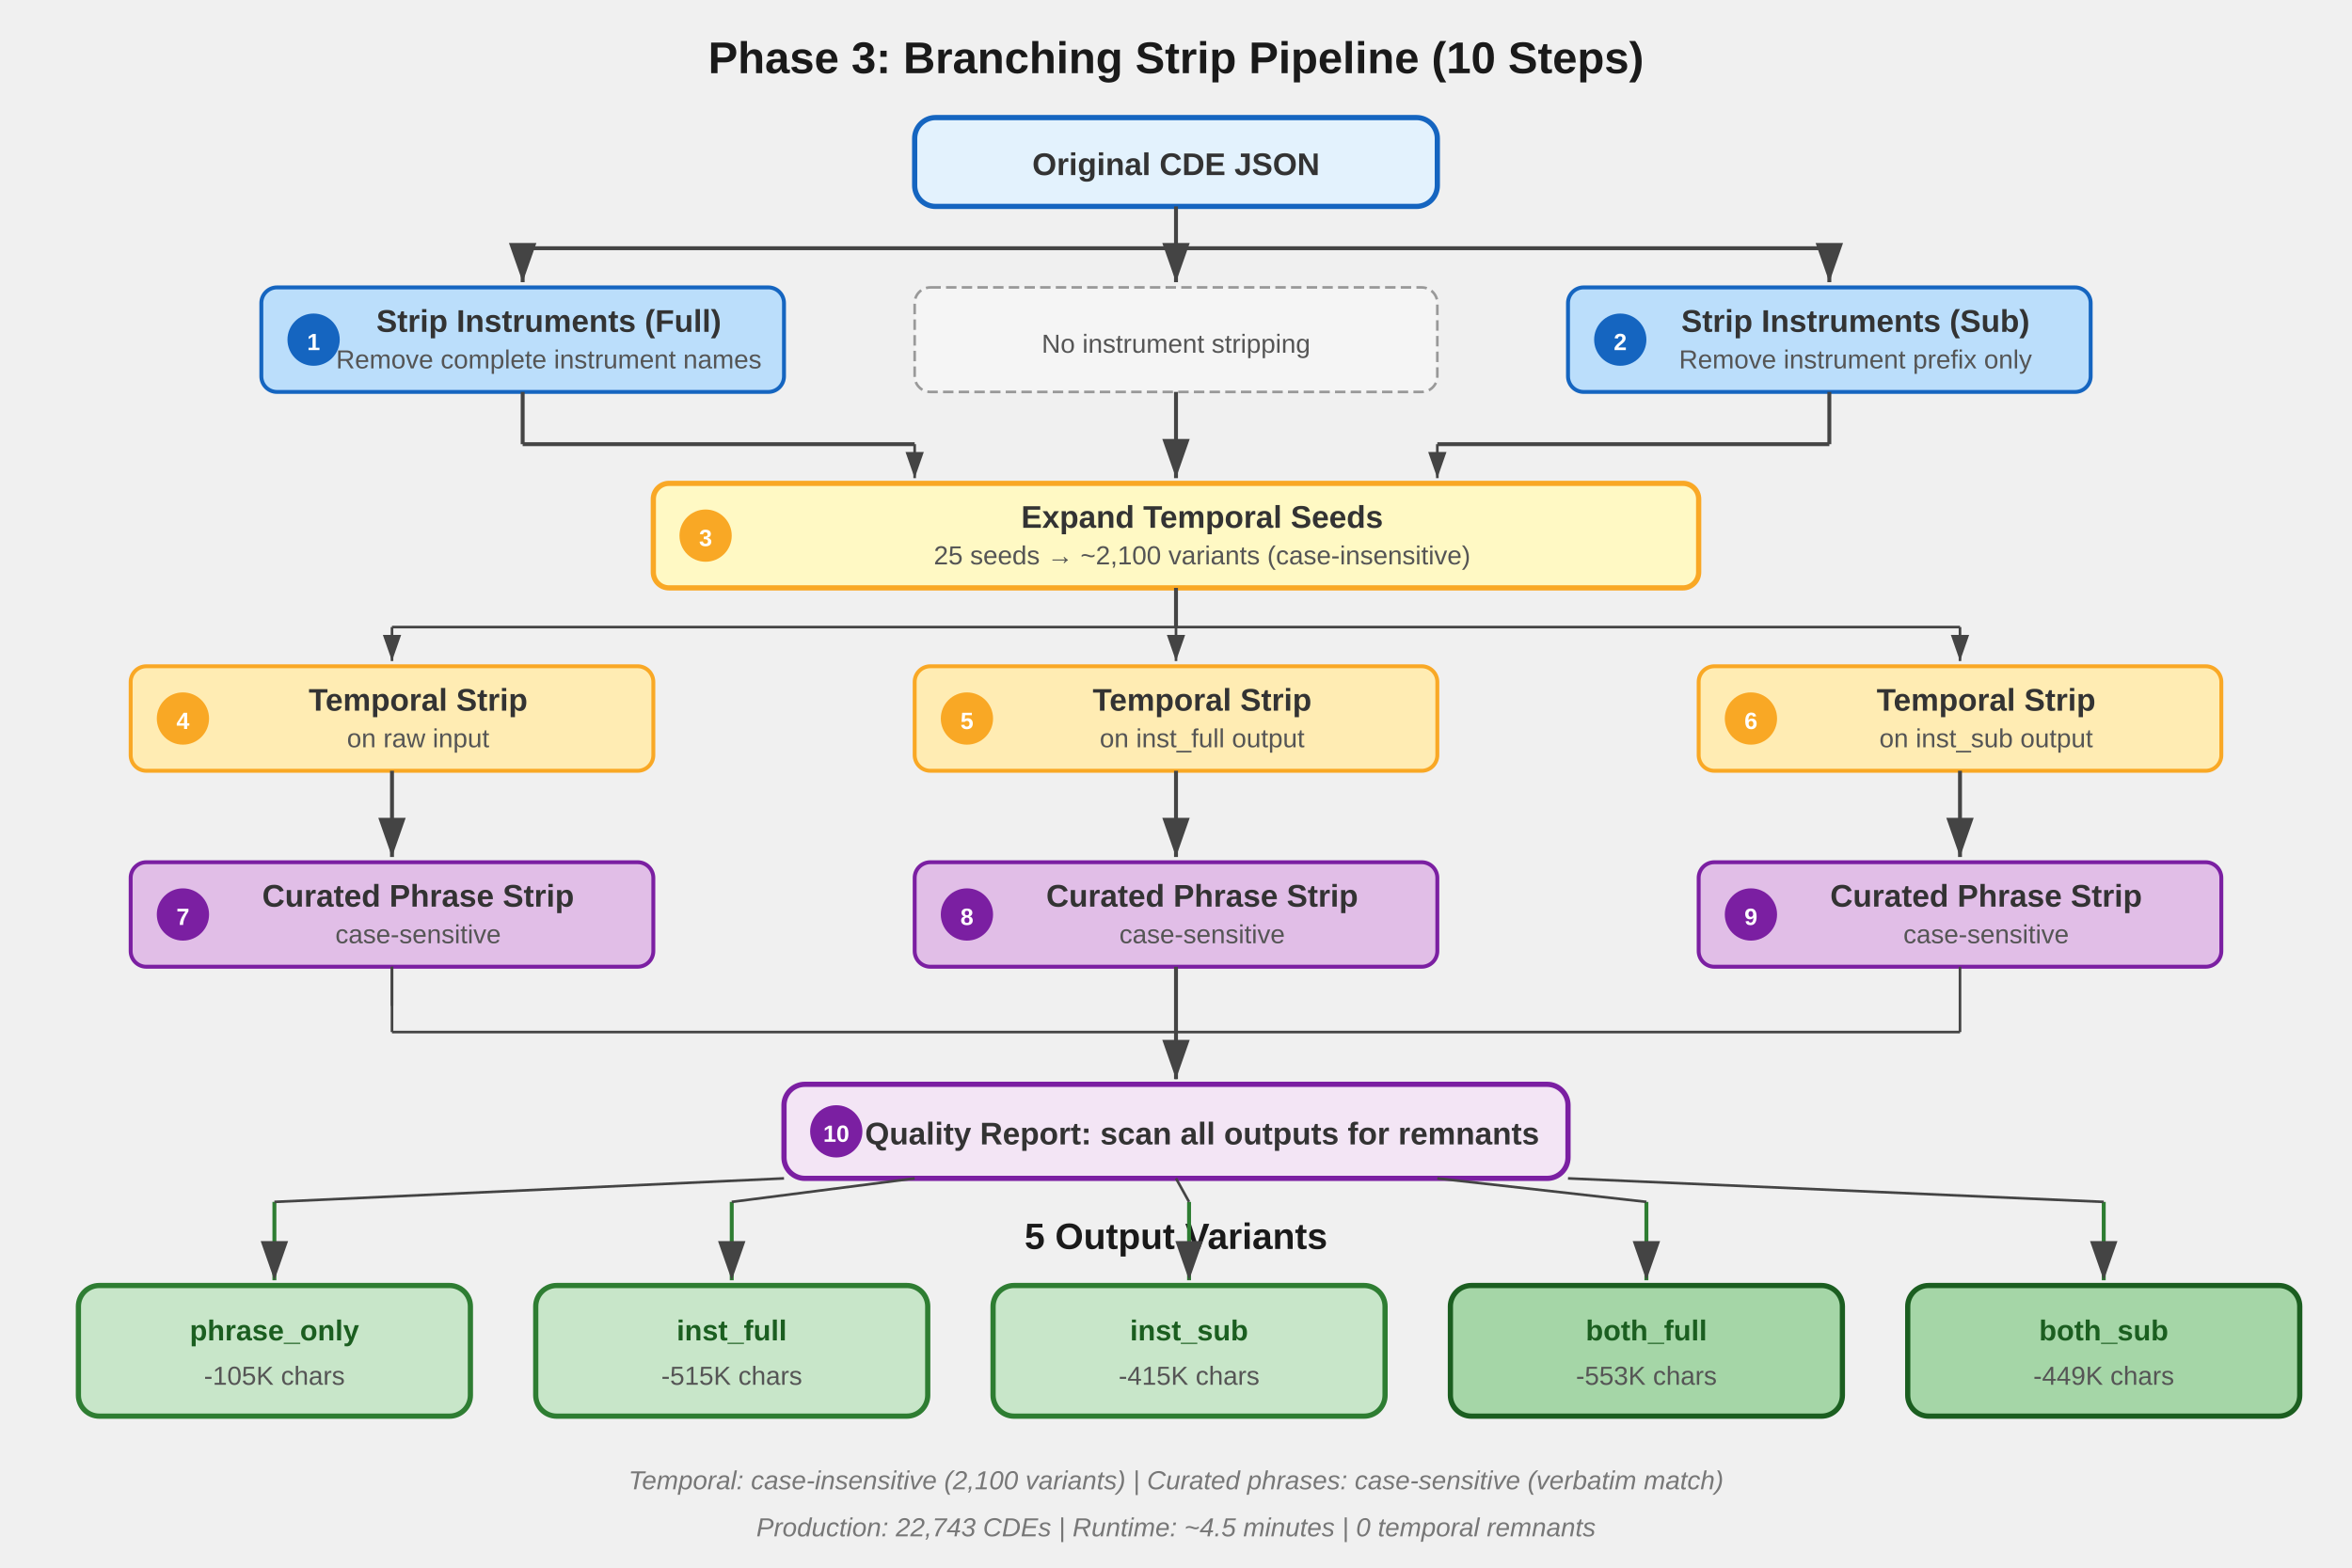
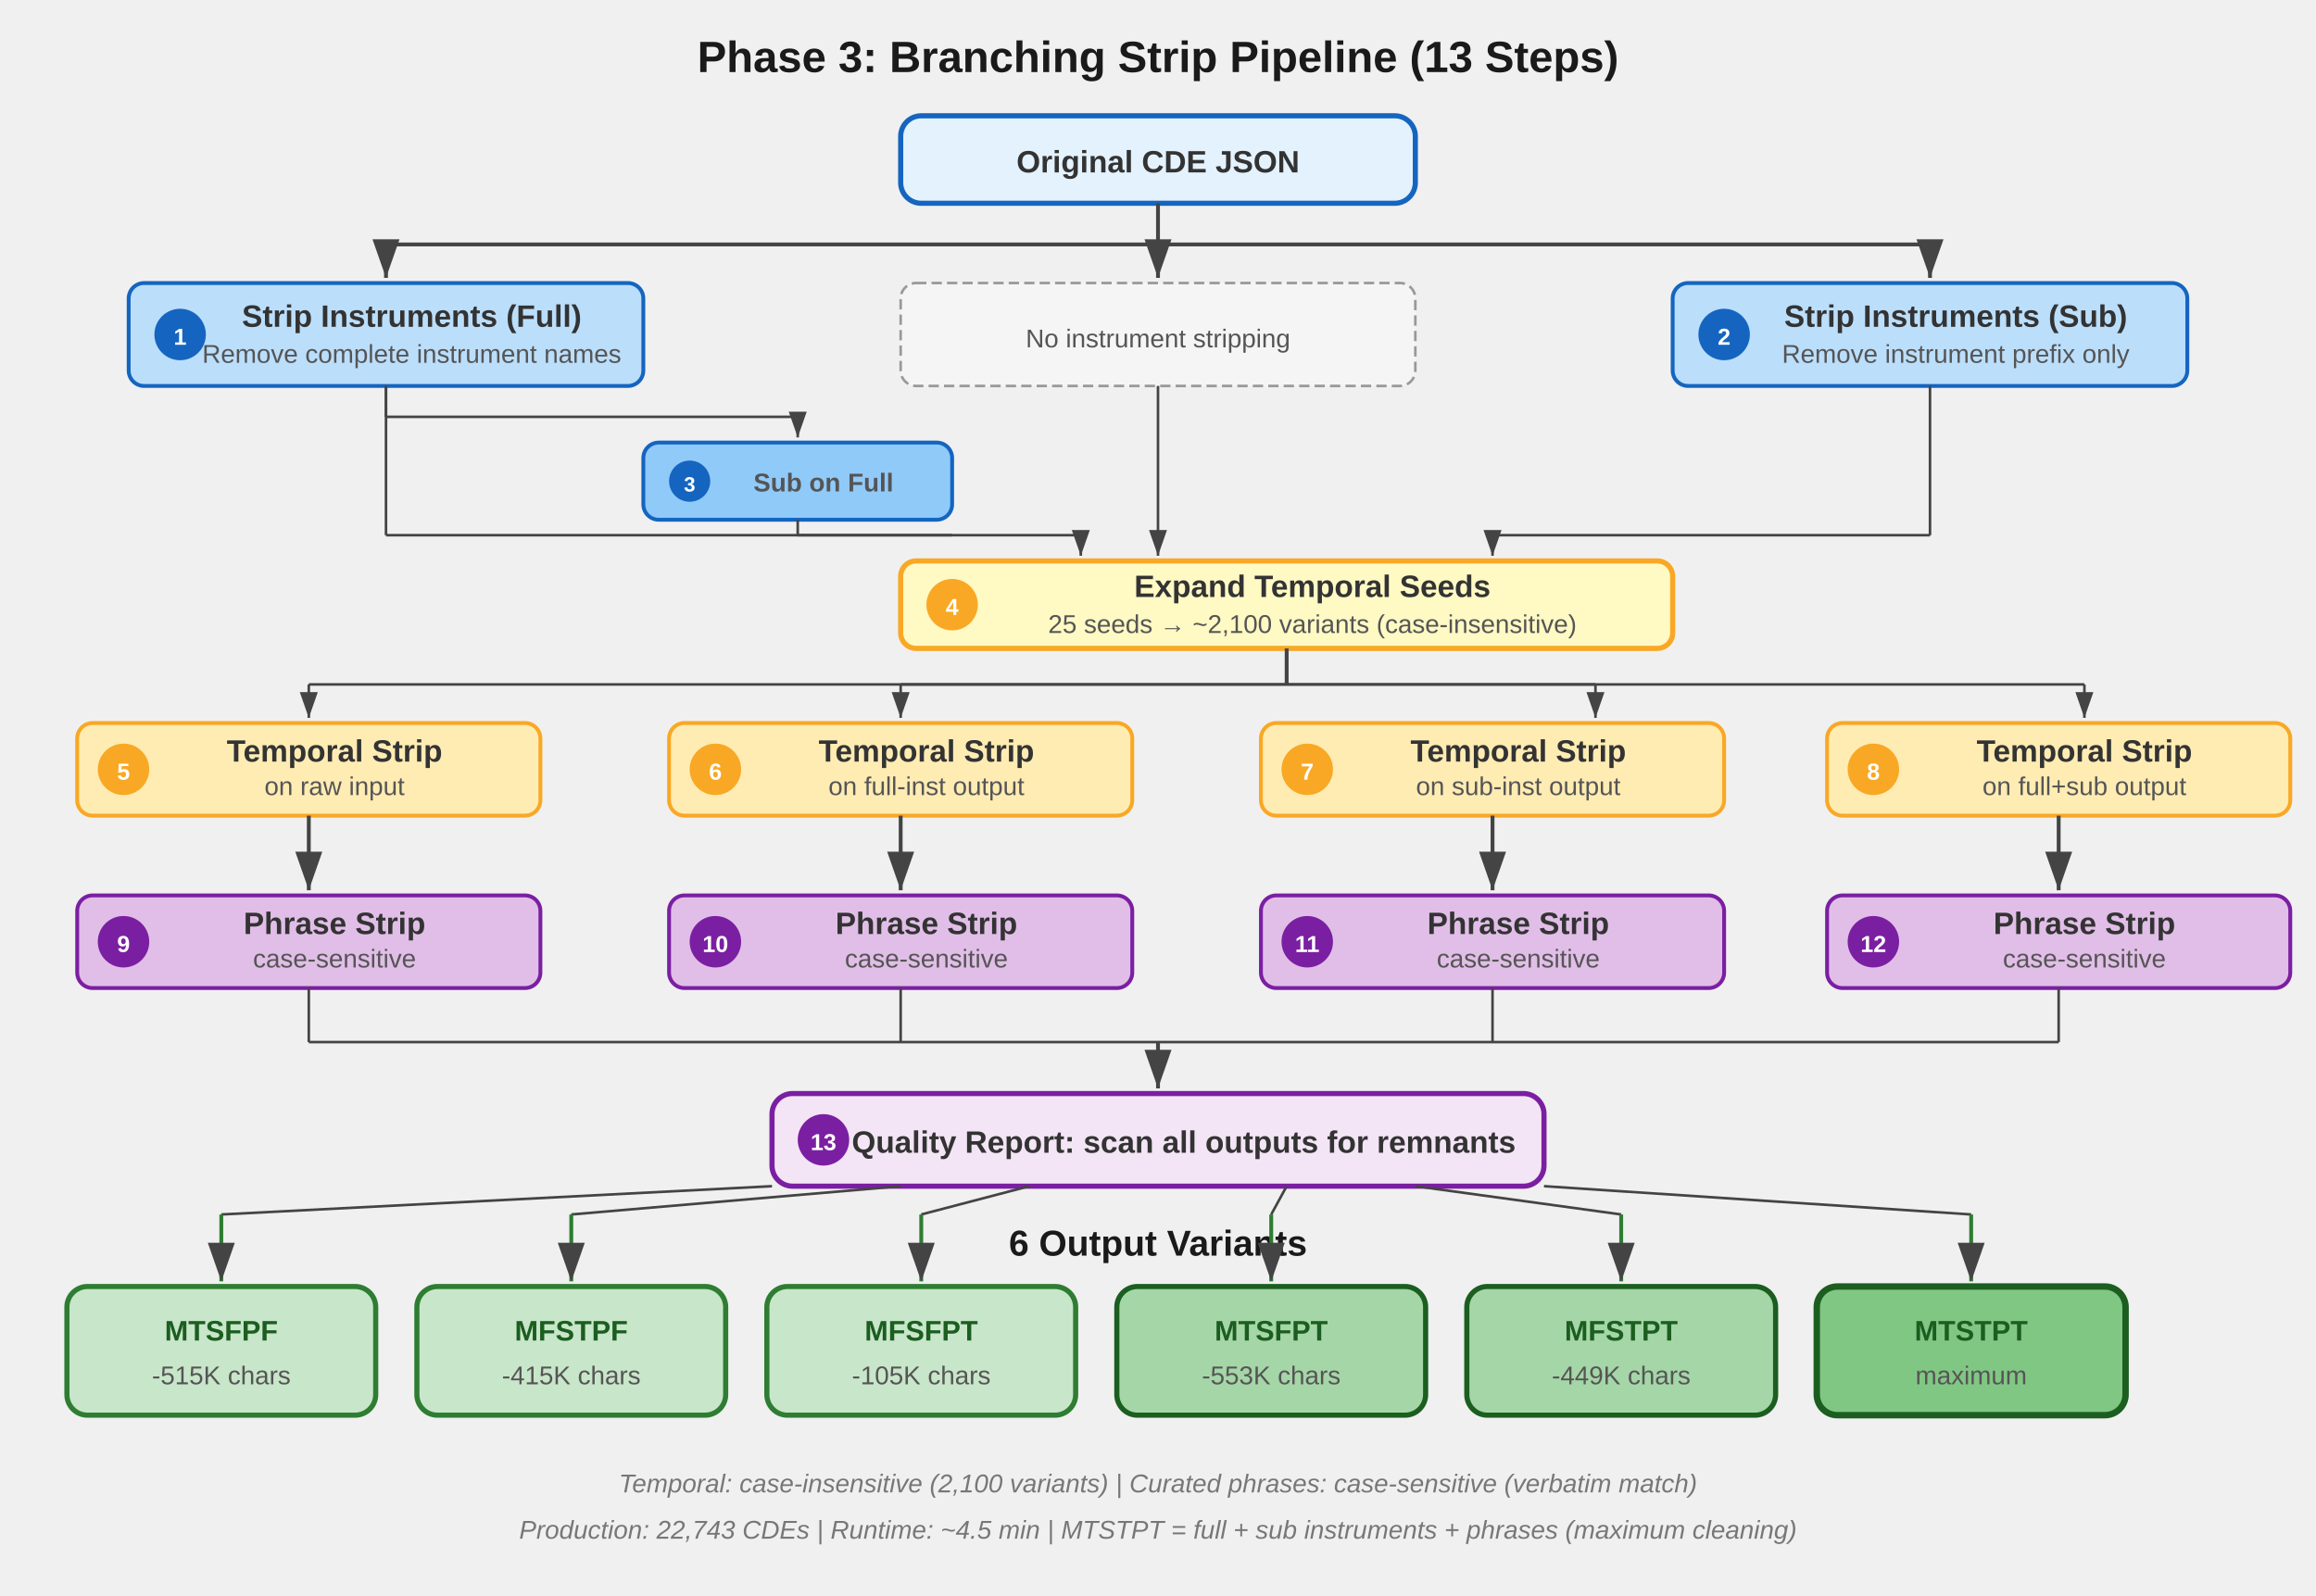
- <svg xmlns="http://www.w3.org/2000/svg" viewBox="0 0 900 600" width="900" height="600">
+ <svg xmlns="http://www.w3.org/2000/svg" viewBox="0 0 900 620" width="900" height="620">
  <defs>
    <marker id="arr" markerWidth="10" markerHeight="7" refX="10" refY="3.5" orient="auto">
      <polygon points="0 0, 10 3.5, 0 7" fill="#444" />
    </marker>
    <style>
      text { font-family: 'Segoe UI', 'Helvetica Neue', Arial, sans-serif; }
      .title { font-size: 17px; font-weight: 700; fill: #1a1a1a; }
      .box-label { font-size: 12px; fill: #333; font-weight: 600; }
      .box-detail { font-size: 10px; fill: #555; }
      .output-label { font-size: 11px; fill: #1b5e20; font-weight: 700; }
      .output-detail { font-size: 10px; fill: #555; }
      .step-num { font-size: 9px; fill: #fff; font-weight: 700; }
      .note { font-size: 10px; fill: #777; font-style: italic; }
    </style>
  </defs>
-   <text x="450" y="28" text-anchor="middle" class="title">Phase 3: Branching Strip Pipeline (10 Steps)</text>
+   <text x="450" y="28" text-anchor="middle" class="title">Phase 3: Branching Strip Pipeline (13 Steps)</text>
  <rect x="350" y="45" width="200" height="34" rx="8" fill="#e3f2fd" stroke="#1565c0" stroke-width="2" />
  <text x="450" y="67" text-anchor="middle" class="box-label">Original CDE JSON</text>
  <line x1="450" y1="79" x2="450" y2="95" stroke="#444" stroke-width="1.5" />
-   <line x1="450" y1="95" x2="200" y2="95" stroke="#444" stroke-width="1.5" />
-   <line x1="450" y1="95" x2="700" y2="95" stroke="#444" stroke-width="1.5" />
-   <line x1="200" y1="95" x2="200" y2="108" stroke="#444" stroke-width="1.5" marker-end="url(#arr)" />
-   <line x1="700" y1="95" x2="700" y2="108" stroke="#444" stroke-width="1.5" marker-end="url(#arr)" />
+   <line x1="450" y1="95" x2="150" y2="95" stroke="#444" stroke-width="1.5" />
+   <line x1="450" y1="95" x2="750" y2="95" stroke="#444" stroke-width="1.5" />
+   <line x1="150" y1="95" x2="150" y2="108" stroke="#444" stroke-width="1.5" marker-end="url(#arr)" />
+   <line x1="750" y1="95" x2="750" y2="108" stroke="#444" stroke-width="1.5" marker-end="url(#arr)" />
  <line x1="450" y1="95" x2="450" y2="108" stroke="#444" stroke-width="1.5" marker-end="url(#arr)" />
-   <rect x="100" y="110" width="200" height="40" rx="6" fill="#bbdefb" stroke="#1565c0" stroke-width="1.5" />
-   <circle cx="120" cy="130" r="10" fill="#1565c0" />
-   <text x="120" y="134" text-anchor="middle" class="step-num">1</text>
-   <text x="210" y="127" text-anchor="middle" class="box-label">Strip Instruments (Full)</text>
-   <text x="210" y="141" text-anchor="middle" class="box-detail">Remove complete instrument names</text>
-   <rect x="600" y="110" width="200" height="40" rx="6" fill="#bbdefb" stroke="#1565c0" stroke-width="1.5" />
-   <circle cx="620" cy="130" r="10" fill="#1565c0" />
-   <text x="620" y="134" text-anchor="middle" class="step-num">2</text>
-   <text x="710" y="127" text-anchor="middle" class="box-label">Strip Instruments (Sub)</text>
-   <text x="710" y="141" text-anchor="middle" class="box-detail">Remove instrument prefix only</text>
+   <rect x="50" y="110" width="200" height="40" rx="6" fill="#bbdefb" stroke="#1565c0" stroke-width="1.5" />
+   <circle cx="70" cy="130" r="10" fill="#1565c0" />
+   <text x="70" y="134" text-anchor="middle" class="step-num">1</text>
+   <text x="160" y="127" text-anchor="middle" class="box-label">Strip Instruments (Full)</text>
+   <text x="160" y="141" text-anchor="middle" class="box-detail">Remove complete instrument names</text>
+   <rect x="650" y="110" width="200" height="40" rx="6" fill="#bbdefb" stroke="#1565c0" stroke-width="1.5" />
+   <circle cx="670" cy="130" r="10" fill="#1565c0" />
+   <text x="670" y="134" text-anchor="middle" class="step-num">2</text>
+   <text x="760" y="127" text-anchor="middle" class="box-label">Strip Instruments (Sub)</text>
+   <text x="760" y="141" text-anchor="middle" class="box-detail">Remove instrument prefix only</text>
  <rect x="350" y="110" width="200" height="40" rx="6" fill="#f5f5f5" stroke="#999" stroke-width="1" stroke-dasharray="4,2" />
  <text x="450" y="135" text-anchor="middle" class="box-detail">No instrument stripping</text>
-   <rect x="250" y="185" width="400" height="40" rx="6" fill="#fff9c4" stroke="#f9a825" stroke-width="2" />
-   <circle cx="270" cy="205" r="10" fill="#f9a825" />
-   <text x="270" y="209" text-anchor="middle" class="step-num">3</text>
-   <text x="460" y="202" text-anchor="middle" class="box-label">Expand Temporal Seeds</text>
-   <text x="460" y="216" text-anchor="middle" class="box-detail">25 seeds → ~2,100 variants (case-insensitive)</text>
-   <line x1="200" y1="150" x2="200" y2="170" stroke="#444" stroke-width="1.5" />
-   <line x1="200" y1="170" x2="350" y2="170" stroke="#444" stroke-width="1.5" />
-   <line x1="450" y1="150" x2="450" y2="183" stroke="#444" stroke-width="1.5" marker-end="url(#arr)" />
-   <line x1="700" y1="150" x2="700" y2="170" stroke="#444" stroke-width="1.5" />
-   <line x1="700" y1="170" x2="550" y2="170" stroke="#444" stroke-width="1.5" />
-   <line x1="350" y1="170" x2="350" y2="183" stroke="#444" stroke-width="1" marker-end="url(#arr)" />
-   <line x1="550" y1="170" x2="550" y2="183" stroke="#444" stroke-width="1" marker-end="url(#arr)" />
-   <line x1="450" y1="225" x2="450" y2="240" stroke="#444" stroke-width="1.5" />
-   <line x1="450" y1="240" x2="150" y2="240" stroke="#444" stroke-width="1" />
-   <line x1="450" y1="240" x2="750" y2="240" stroke="#444" stroke-width="1" />
-   <line x1="150" y1="240" x2="150" y2="253" stroke="#444" stroke-width="1" marker-end="url(#arr)" />
-   <line x1="450" y1="240" x2="450" y2="253" stroke="#444" stroke-width="1" marker-end="url(#arr)" />
-   <line x1="750" y1="240" x2="750" y2="253" stroke="#444" stroke-width="1" marker-end="url(#arr)" />
-   <rect x="50" y="255" width="200" height="40" rx="6" fill="#ffecb3" stroke="#f9a825" stroke-width="1.5" />
-   <circle cx="70" cy="275" r="10" fill="#f9a825" />
-   <text x="70" y="279" text-anchor="middle" class="step-num">4</text>
-   <text x="160" y="272" text-anchor="middle" class="box-label">Temporal Strip</text>
-   <text x="160" y="286" text-anchor="middle" class="box-detail">on raw input</text>
-   <rect x="350" y="255" width="200" height="40" rx="6" fill="#ffecb3" stroke="#f9a825" stroke-width="1.5" />
-   <circle cx="370" cy="275" r="10" fill="#f9a825" />
-   <text x="370" y="279" text-anchor="middle" class="step-num">5</text>
-   <text x="460" y="272" text-anchor="middle" class="box-label">Temporal Strip</text>
-   <text x="460" y="286" text-anchor="middle" class="box-detail">on inst_full output</text>
-   <rect x="650" y="255" width="200" height="40" rx="6" fill="#ffecb3" stroke="#f9a825" stroke-width="1.5" />
-   <circle cx="670" cy="275" r="10" fill="#f9a825" />
-   <text x="670" y="279" text-anchor="middle" class="step-num">6</text>
-   <text x="760" y="272" text-anchor="middle" class="box-label">Temporal Strip</text>
-   <text x="760" y="286" text-anchor="middle" class="box-detail">on inst_sub output</text>
-   <line x1="150" y1="295" x2="150" y2="328" stroke="#444" stroke-width="1.5" marker-end="url(#arr)" />
-   <line x1="450" y1="295" x2="450" y2="328" stroke="#444" stroke-width="1.5" marker-end="url(#arr)" />
-   <line x1="750" y1="295" x2="750" y2="328" stroke="#444" stroke-width="1.5" marker-end="url(#arr)" />
-   <rect x="50" y="330" width="200" height="40" rx="6" fill="#e1bee7" stroke="#7b1fa2" stroke-width="1.5" />
-   <circle cx="70" cy="350" r="10" fill="#7b1fa2" />
-   <text x="70" y="354" text-anchor="middle" class="step-num">7</text>
-   <text x="160" y="347" text-anchor="middle" class="box-label">Curated Phrase Strip</text>
-   <text x="160" y="361" text-anchor="middle" class="box-detail">case-sensitive</text>
-   <rect x="350" y="330" width="200" height="40" rx="6" fill="#e1bee7" stroke="#7b1fa2" stroke-width="1.5" />
-   <circle cx="370" cy="350" r="10" fill="#7b1fa2" />
-   <text x="370" y="354" text-anchor="middle" class="step-num">8</text>
-   <text x="460" y="347" text-anchor="middle" class="box-label">Curated Phrase Strip</text>
-   <text x="460" y="361" text-anchor="middle" class="box-detail">case-sensitive</text>
-   <rect x="650" y="330" width="200" height="40" rx="6" fill="#e1bee7" stroke="#7b1fa2" stroke-width="1.5" />
-   <circle cx="670" cy="350" r="10" fill="#7b1fa2" />
-   <text x="670" y="354" text-anchor="middle" class="step-num">9</text>
-   <text x="760" y="347" text-anchor="middle" class="box-label">Curated Phrase Strip</text>
-   <text x="760" y="361" text-anchor="middle" class="box-detail">case-sensitive</text>
-   <rect x="300" y="415" width="300" height="36" rx="8" fill="#f3e5f5" stroke="#7b1fa2" stroke-width="2" />
-   <circle cx="320" cy="433" r="10" fill="#7b1fa2" />
-   <text x="320" y="437" text-anchor="middle" class="step-num">10</text>
-   <text x="460" y="438" text-anchor="middle" class="box-label">Quality Report: scan all outputs for remnants</text>
-   <line x1="150" y1="370" x2="150" y2="395" stroke="#444" stroke-width="1" />
-   <line x1="450" y1="370" x2="450" y2="413" stroke="#444" stroke-width="1.5" marker-end="url(#arr)" />
-   <line x1="750" y1="370" x2="750" y2="395" stroke="#444" stroke-width="1" />
-   <line x1="150" y1="395" x2="750" y2="395" stroke="#444" stroke-width="1" />
-   <line x1="450" y1="395" x2="450" y2="413" stroke="#444" stroke-width="1" />
-   <text x="450" y="478" text-anchor="middle" class="title" style="font-size:14px;">5 Output Variants</text>
-   <rect x="30" y="492" width="150" height="50" rx="8" fill="#c8e6c9" stroke="#2e7d32" stroke-width="2" />
-   <text x="105" y="513" text-anchor="middle" class="output-label">phrase_only</text>
-   <text x="105" y="530" text-anchor="middle" class="output-detail">-105K chars</text>
-   <rect x="205" y="492" width="150" height="50" rx="8" fill="#c8e6c9" stroke="#2e7d32" stroke-width="2" />
-   <text x="280" y="513" text-anchor="middle" class="output-label">inst_full</text>
-   <text x="280" y="530" text-anchor="middle" class="output-detail">-515K chars</text>
-   <rect x="380" y="492" width="150" height="50" rx="8" fill="#c8e6c9" stroke="#2e7d32" stroke-width="2" />
-   <text x="455" y="513" text-anchor="middle" class="output-label">inst_sub</text>
-   <text x="455" y="530" text-anchor="middle" class="output-detail">-415K chars</text>
-   <rect x="555" y="492" width="150" height="50" rx="8" fill="#a5d6a7" stroke="#1b5e20" stroke-width="2" />
-   <text x="630" y="513" text-anchor="middle" class="output-label">both_full</text>
-   <text x="630" y="530" text-anchor="middle" class="output-detail">-553K chars</text>
-   <rect x="730" y="492" width="150" height="50" rx="8" fill="#a5d6a7" stroke="#1b5e20" stroke-width="2" />
-   <text x="805" y="513" text-anchor="middle" class="output-label">both_sub</text>
-   <text x="805" y="530" text-anchor="middle" class="output-detail">-449K chars</text>
-   <line x1="150" y1="370" x2="150" y2="385" stroke="#444" stroke-width="1" />
-   <line x1="105" y1="460" x2="105" y2="490" stroke="#2e7d32" stroke-width="1.5" marker-end="url(#arr)" />
-   <line x1="280" y1="460" x2="280" y2="490" stroke="#2e7d32" stroke-width="1.5" marker-end="url(#arr)" />
-   <line x1="455" y1="460" x2="455" y2="490" stroke="#2e7d32" stroke-width="1.5" marker-end="url(#arr)" />
-   <line x1="630" y1="460" x2="630" y2="490" stroke="#2e7d32" stroke-width="1.5" marker-end="url(#arr)" />
-   <line x1="805" y1="460" x2="805" y2="490" stroke="#2e7d32" stroke-width="1.5" marker-end="url(#arr)" />
-   <line x1="300" y1="451" x2="105" y2="460" stroke="#444" stroke-width="1" />
-   <line x1="350" y1="451" x2="280" y2="460" stroke="#444" stroke-width="1" />
-   <line x1="450" y1="451" x2="455" y2="460" stroke="#444" stroke-width="1" />
-   <line x1="550" y1="451" x2="630" y2="460" stroke="#444" stroke-width="1" />
-   <line x1="600" y1="451" x2="805" y2="460" stroke="#444" stroke-width="1" />
-   <text x="450" y="570" text-anchor="middle" class="note">Temporal: case-insensitive (2,100 variants)  |  Curated phrases: case-sensitive (verbatim match)</text>
-   <text x="450" y="588" text-anchor="middle" class="note">Production: 22,743 CDEs  |  Runtime: ~4.5 minutes  |  0 temporal remnants</text>
+   <line x1="150" y1="150" x2="150" y2="162" stroke="#444" stroke-width="1" />
+   <line x1="150" y1="162" x2="310" y2="162" stroke="#444" stroke-width="1" />
+   <line x1="310" y1="162" x2="310" y2="170" stroke="#444" stroke-width="1" marker-end="url(#arr)" />
+   <rect x="250" y="172" width="120" height="30" rx="6" fill="#90caf9" stroke="#1565c0" stroke-width="1.5" />
+   <circle cx="268" cy="187" r="8" fill="#1565c0" />
+   <text x="268" y="191" text-anchor="middle" class="step-num" style="font-size:8px;">3</text>
+   <text x="320" y="191" text-anchor="middle" class="box-detail" style="font-weight:600;">Sub on Full</text>
+   <rect x="350" y="218" width="300" height="34" rx="6" fill="#fff9c4" stroke="#f9a825" stroke-width="2" />
+   <circle cx="370" cy="235" r="10" fill="#f9a825" />
+   <text x="370" y="239" text-anchor="middle" class="step-num">4</text>
+   <text x="510" y="232" text-anchor="middle" class="box-label">Expand Temporal Seeds</text>
+   <text x="510" y="246" text-anchor="middle" class="box-detail">25 seeds → ~2,100 variants (case-insensitive)</text>
+   <line x1="150" y1="150" x2="150" y2="208" stroke="#444" stroke-width="1" />
+   <line x1="150" y1="208" x2="420" y2="208" stroke="#444" stroke-width="1" />
+   <line x1="420" y1="208" x2="420" y2="216" stroke="#444" stroke-width="1" marker-end="url(#arr)" />
+   <line x1="450" y1="150" x2="450" y2="208" stroke="#444" stroke-width="1" />
+   <line x1="450" y1="208" x2="450" y2="216" stroke="#444" stroke-width="1" marker-end="url(#arr)" />
+   <line x1="750" y1="150" x2="750" y2="208" stroke="#444" stroke-width="1" />
+   <line x1="750" y1="208" x2="580" y2="208" stroke="#444" stroke-width="1" />
+   <line x1="580" y1="208" x2="580" y2="216" stroke="#444" stroke-width="1" marker-end="url(#arr)" />
+   <line x1="310" y1="202" x2="310" y2="208" stroke="#444" stroke-width="1" />
+   <line x1="310" y1="208" x2="370" y2="208" stroke="#444" stroke-width="1" />
+   <line x1="500" y1="252" x2="500" y2="266" stroke="#444" stroke-width="1.5" />
+   <line x1="500" y1="266" x2="120" y2="266" stroke="#444" stroke-width="1" />
+   <line x1="500" y1="266" x2="350" y2="266" stroke="#444" stroke-width="1" />
+   <line x1="500" y1="266" x2="620" y2="266" stroke="#444" stroke-width="1" />
+   <line x1="500" y1="266" x2="810" y2="266" stroke="#444" stroke-width="1" />
+   <line x1="120" y1="266" x2="120" y2="279" stroke="#444" stroke-width="1" marker-end="url(#arr)" />
+   <line x1="350" y1="266" x2="350" y2="279" stroke="#444" stroke-width="1" marker-end="url(#arr)" />
+   <line x1="620" y1="266" x2="620" y2="279" stroke="#444" stroke-width="1" marker-end="url(#arr)" />
+   <line x1="810" y1="266" x2="810" y2="279" stroke="#444" stroke-width="1" marker-end="url(#arr)" />
+   <rect x="30" y="281" width="180" height="36" rx="6" fill="#ffecb3" stroke="#f9a825" stroke-width="1.5" />
+   <circle cx="48" cy="299" r="10" fill="#f9a825" />
+   <text x="48" y="303" text-anchor="middle" class="step-num">5</text>
+   <text x="130" y="296" text-anchor="middle" class="box-label">Temporal Strip</text>
+   <text x="130" y="309" text-anchor="middle" class="box-detail">on raw input</text>
+   <rect x="260" y="281" width="180" height="36" rx="6" fill="#ffecb3" stroke="#f9a825" stroke-width="1.5" />
+   <circle cx="278" cy="299" r="10" fill="#f9a825" />
+   <text x="278" y="303" text-anchor="middle" class="step-num">6</text>
+   <text x="360" y="296" text-anchor="middle" class="box-label">Temporal Strip</text>
+   <text x="360" y="309" text-anchor="middle" class="box-detail">on full-inst output</text>
+   <rect x="490" y="281" width="180" height="36" rx="6" fill="#ffecb3" stroke="#f9a825" stroke-width="1.5" />
+   <circle cx="508" cy="299" r="10" fill="#f9a825" />
+   <text x="508" y="303" text-anchor="middle" class="step-num">7</text>
+   <text x="590" y="296" text-anchor="middle" class="box-label">Temporal Strip</text>
+   <text x="590" y="309" text-anchor="middle" class="box-detail">on sub-inst output</text>
+   <rect x="710" y="281" width="180" height="36" rx="6" fill="#ffecb3" stroke="#f9a825" stroke-width="1.5" />
+   <circle cx="728" cy="299" r="10" fill="#f9a825" />
+   <text x="728" y="303" text-anchor="middle" class="step-num">8</text>
+   <text x="810" y="296" text-anchor="middle" class="box-label">Temporal Strip</text>
+   <text x="810" y="309" text-anchor="middle" class="box-detail">on full+sub output</text>
+   <line x1="120" y1="317" x2="120" y2="346" stroke="#444" stroke-width="1.5" marker-end="url(#arr)" />
+   <line x1="350" y1="317" x2="350" y2="346" stroke="#444" stroke-width="1.5" marker-end="url(#arr)" />
+   <line x1="580" y1="317" x2="580" y2="346" stroke="#444" stroke-width="1.5" marker-end="url(#arr)" />
+   <line x1="800" y1="317" x2="800" y2="346" stroke="#444" stroke-width="1.5" marker-end="url(#arr)" />
+   <rect x="30" y="348" width="180" height="36" rx="6" fill="#e1bee7" stroke="#7b1fa2" stroke-width="1.5" />
+   <circle cx="48" cy="366" r="10" fill="#7b1fa2" />
+   <text x="48" y="370" text-anchor="middle" class="step-num">9</text>
+   <text x="130" y="363" text-anchor="middle" class="box-label">Phrase Strip</text>
+   <text x="130" y="376" text-anchor="middle" class="box-detail">case-sensitive</text>
+   <rect x="260" y="348" width="180" height="36" rx="6" fill="#e1bee7" stroke="#7b1fa2" stroke-width="1.5" />
+   <circle cx="278" cy="366" r="10" fill="#7b1fa2" />
+   <text x="278" y="370" text-anchor="middle" class="step-num">10</text>
+   <text x="360" y="363" text-anchor="middle" class="box-label">Phrase Strip</text>
+   <text x="360" y="376" text-anchor="middle" class="box-detail">case-sensitive</text>
+   <rect x="490" y="348" width="180" height="36" rx="6" fill="#e1bee7" stroke="#7b1fa2" stroke-width="1.5" />
+   <circle cx="508" cy="366" r="10" fill="#7b1fa2" />
+   <text x="508" y="370" text-anchor="middle" class="step-num">11</text>
+   <text x="590" y="363" text-anchor="middle" class="box-label">Phrase Strip</text>
+   <text x="590" y="376" text-anchor="middle" class="box-detail">case-sensitive</text>
+   <rect x="710" y="348" width="180" height="36" rx="6" fill="#e1bee7" stroke="#7b1fa2" stroke-width="1.5" />
+   <circle cx="728" cy="366" r="10" fill="#7b1fa2" />
+   <text x="728" y="370" text-anchor="middle" class="step-num">12</text>
+   <text x="810" y="363" text-anchor="middle" class="box-label">Phrase Strip</text>
+   <text x="810" y="376" text-anchor="middle" class="box-detail">case-sensitive</text>
+   <rect x="300" y="425" width="300" height="36" rx="8" fill="#f3e5f5" stroke="#7b1fa2" stroke-width="2" />
+   <circle cx="320" cy="443" r="10" fill="#7b1fa2" />
+   <text x="320" y="447" text-anchor="middle" class="step-num">13</text>
+   <text x="460" y="448" text-anchor="middle" class="box-label">Quality Report: scan all outputs for remnants</text>
+   <line x1="120" y1="384" x2="120" y2="405" stroke="#444" stroke-width="1" />
+   <line x1="350" y1="384" x2="350" y2="405" stroke="#444" stroke-width="1" />
+   <line x1="580" y1="384" x2="580" y2="405" stroke="#444" stroke-width="1" />
+   <line x1="800" y1="384" x2="800" y2="405" stroke="#444" stroke-width="1" />
+   <line x1="120" y1="405" x2="800" y2="405" stroke="#444" stroke-width="1" />
+   <line x1="450" y1="405" x2="450" y2="423" stroke="#444" stroke-width="1.5" marker-end="url(#arr)" />
+   <text x="450" y="488" text-anchor="middle" class="title" style="font-size:14px;">6 Output Variants</text>
+   <rect x="26" y="500" width="120" height="50" rx="8" fill="#c8e6c9" stroke="#2e7d32" stroke-width="2" />
+   <text x="86" y="521" text-anchor="middle" class="output-label">MTSFPF</text>
+   <text x="86" y="538" text-anchor="middle" class="output-detail">-515K chars</text>
+   <rect x="162" y="500" width="120" height="50" rx="8" fill="#c8e6c9" stroke="#2e7d32" stroke-width="2" />
+   <text x="222" y="521" text-anchor="middle" class="output-label">MFSTPF</text>
+   <text x="222" y="538" text-anchor="middle" class="output-detail">-415K chars</text>
+   <rect x="298" y="500" width="120" height="50" rx="8" fill="#c8e6c9" stroke="#2e7d32" stroke-width="2" />
+   <text x="358" y="521" text-anchor="middle" class="output-label">MFSFPT</text>
+   <text x="358" y="538" text-anchor="middle" class="output-detail">-105K chars</text>
+   <rect x="434" y="500" width="120" height="50" rx="8" fill="#a5d6a7" stroke="#1b5e20" stroke-width="2" />
+   <text x="494" y="521" text-anchor="middle" class="output-label">MTSFPT</text>
+   <text x="494" y="538" text-anchor="middle" class="output-detail">-553K chars</text>
+   <rect x="570" y="500" width="120" height="50" rx="8" fill="#a5d6a7" stroke="#1b5e20" stroke-width="2" />
+   <text x="630" y="521" text-anchor="middle" class="output-label">MFSTPT</text>
+   <text x="630" y="538" text-anchor="middle" class="output-detail">-449K chars</text>
+   <rect x="706" y="500" width="120" height="50" rx="8" fill="#81c784" stroke="#1b5e20" stroke-width="2.5" />
+   <text x="766" y="521" text-anchor="middle" class="output-label">MTSTPT</text>
+   <text x="766" y="538" text-anchor="middle" class="output-detail">maximum</text>
+   <line x1="300" y1="461" x2="86" y2="472" stroke="#444" stroke-width="1" />
+   <line x1="350" y1="461" x2="222" y2="472" stroke="#444" stroke-width="1" />
+   <line x1="400" y1="461" x2="358" y2="472" stroke="#444" stroke-width="1" />
+   <line x1="500" y1="461" x2="494" y2="472" stroke="#444" stroke-width="1" />
+   <line x1="550" y1="461" x2="630" y2="472" stroke="#444" stroke-width="1" />
+   <line x1="600" y1="461" x2="766" y2="472" stroke="#444" stroke-width="1" />
+   <line x1="86" y1="472" x2="86" y2="498" stroke="#2e7d32" stroke-width="1.5" marker-end="url(#arr)" />
+   <line x1="222" y1="472" x2="222" y2="498" stroke="#2e7d32" stroke-width="1.5" marker-end="url(#arr)" />
+   <line x1="358" y1="472" x2="358" y2="498" stroke="#2e7d32" stroke-width="1.5" marker-end="url(#arr)" />
+   <line x1="494" y1="472" x2="494" y2="498" stroke="#2e7d32" stroke-width="1.5" marker-end="url(#arr)" />
+   <line x1="630" y1="472" x2="630" y2="498" stroke="#2e7d32" stroke-width="1.5" marker-end="url(#arr)" />
+   <line x1="766" y1="472" x2="766" y2="498" stroke="#2e7d32" stroke-width="1.5" marker-end="url(#arr)" />
+   <text x="450" y="580" text-anchor="middle" class="note">Temporal: case-insensitive (2,100 variants)  |  Curated phrases: case-sensitive (verbatim match)</text>
+   <text x="450" y="598" text-anchor="middle" class="note">Production: 22,743 CDEs  |  Runtime: ~4.5 min  |  MTSTPT = full + sub instruments + phrases (maximum cleaning)</text>
</svg>
